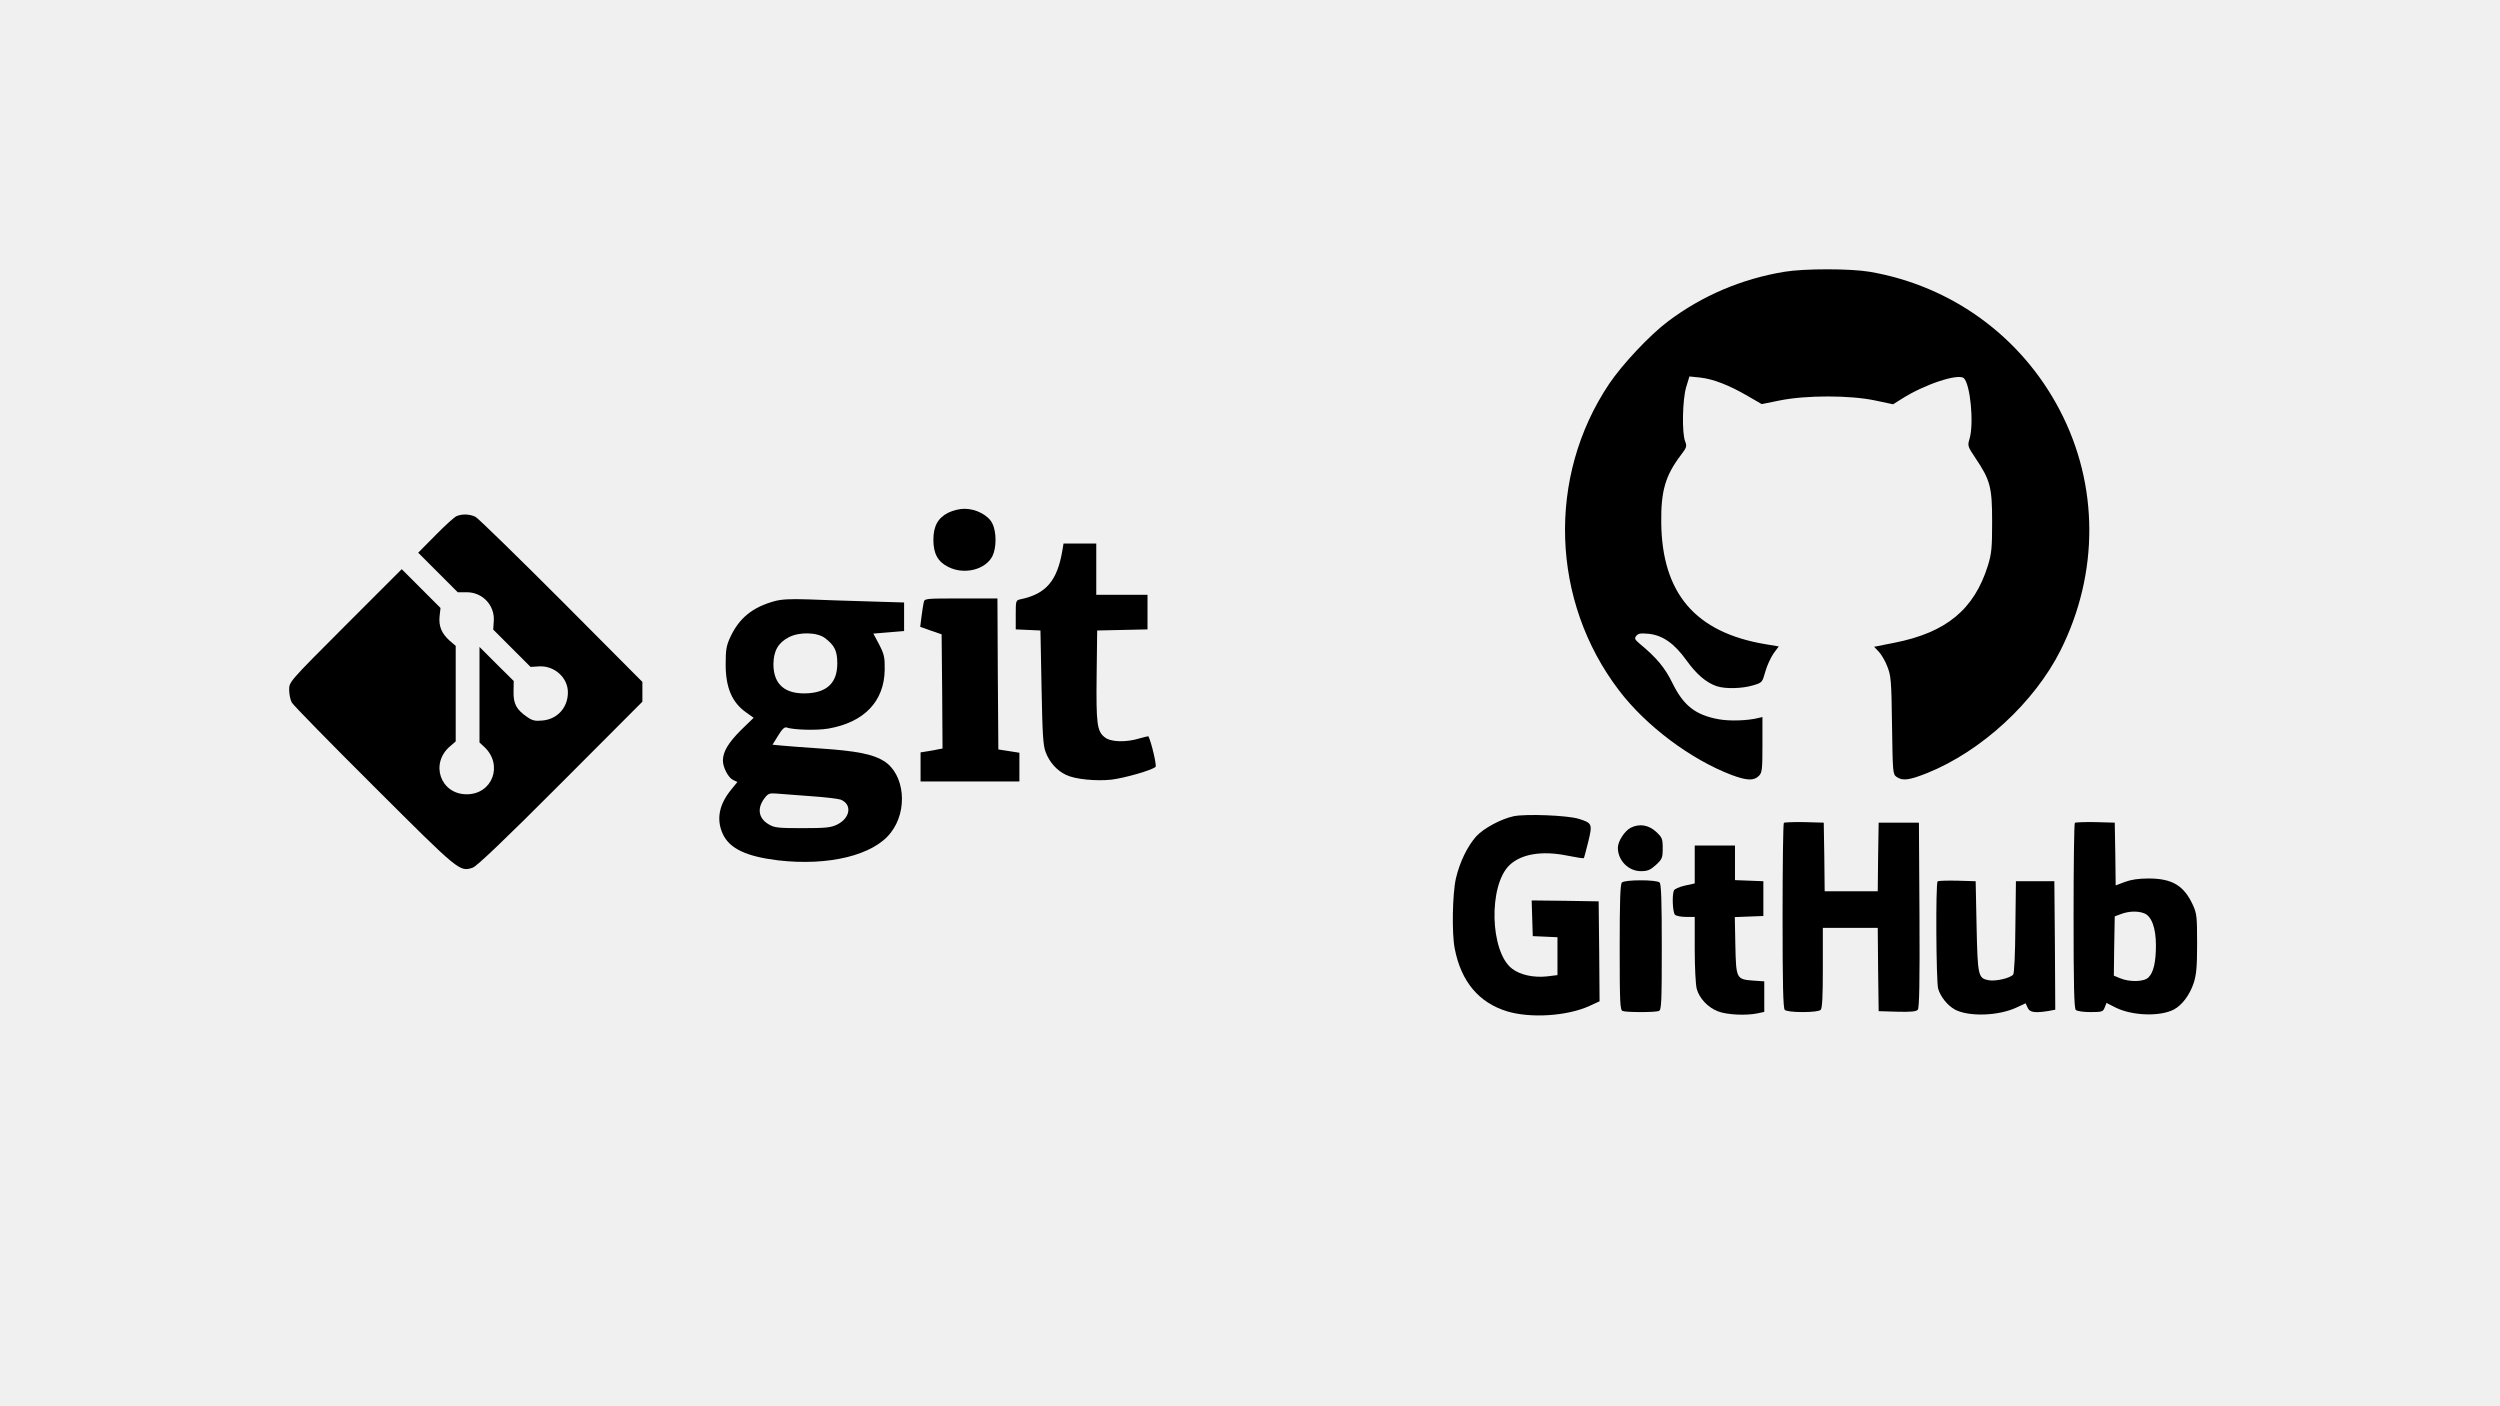
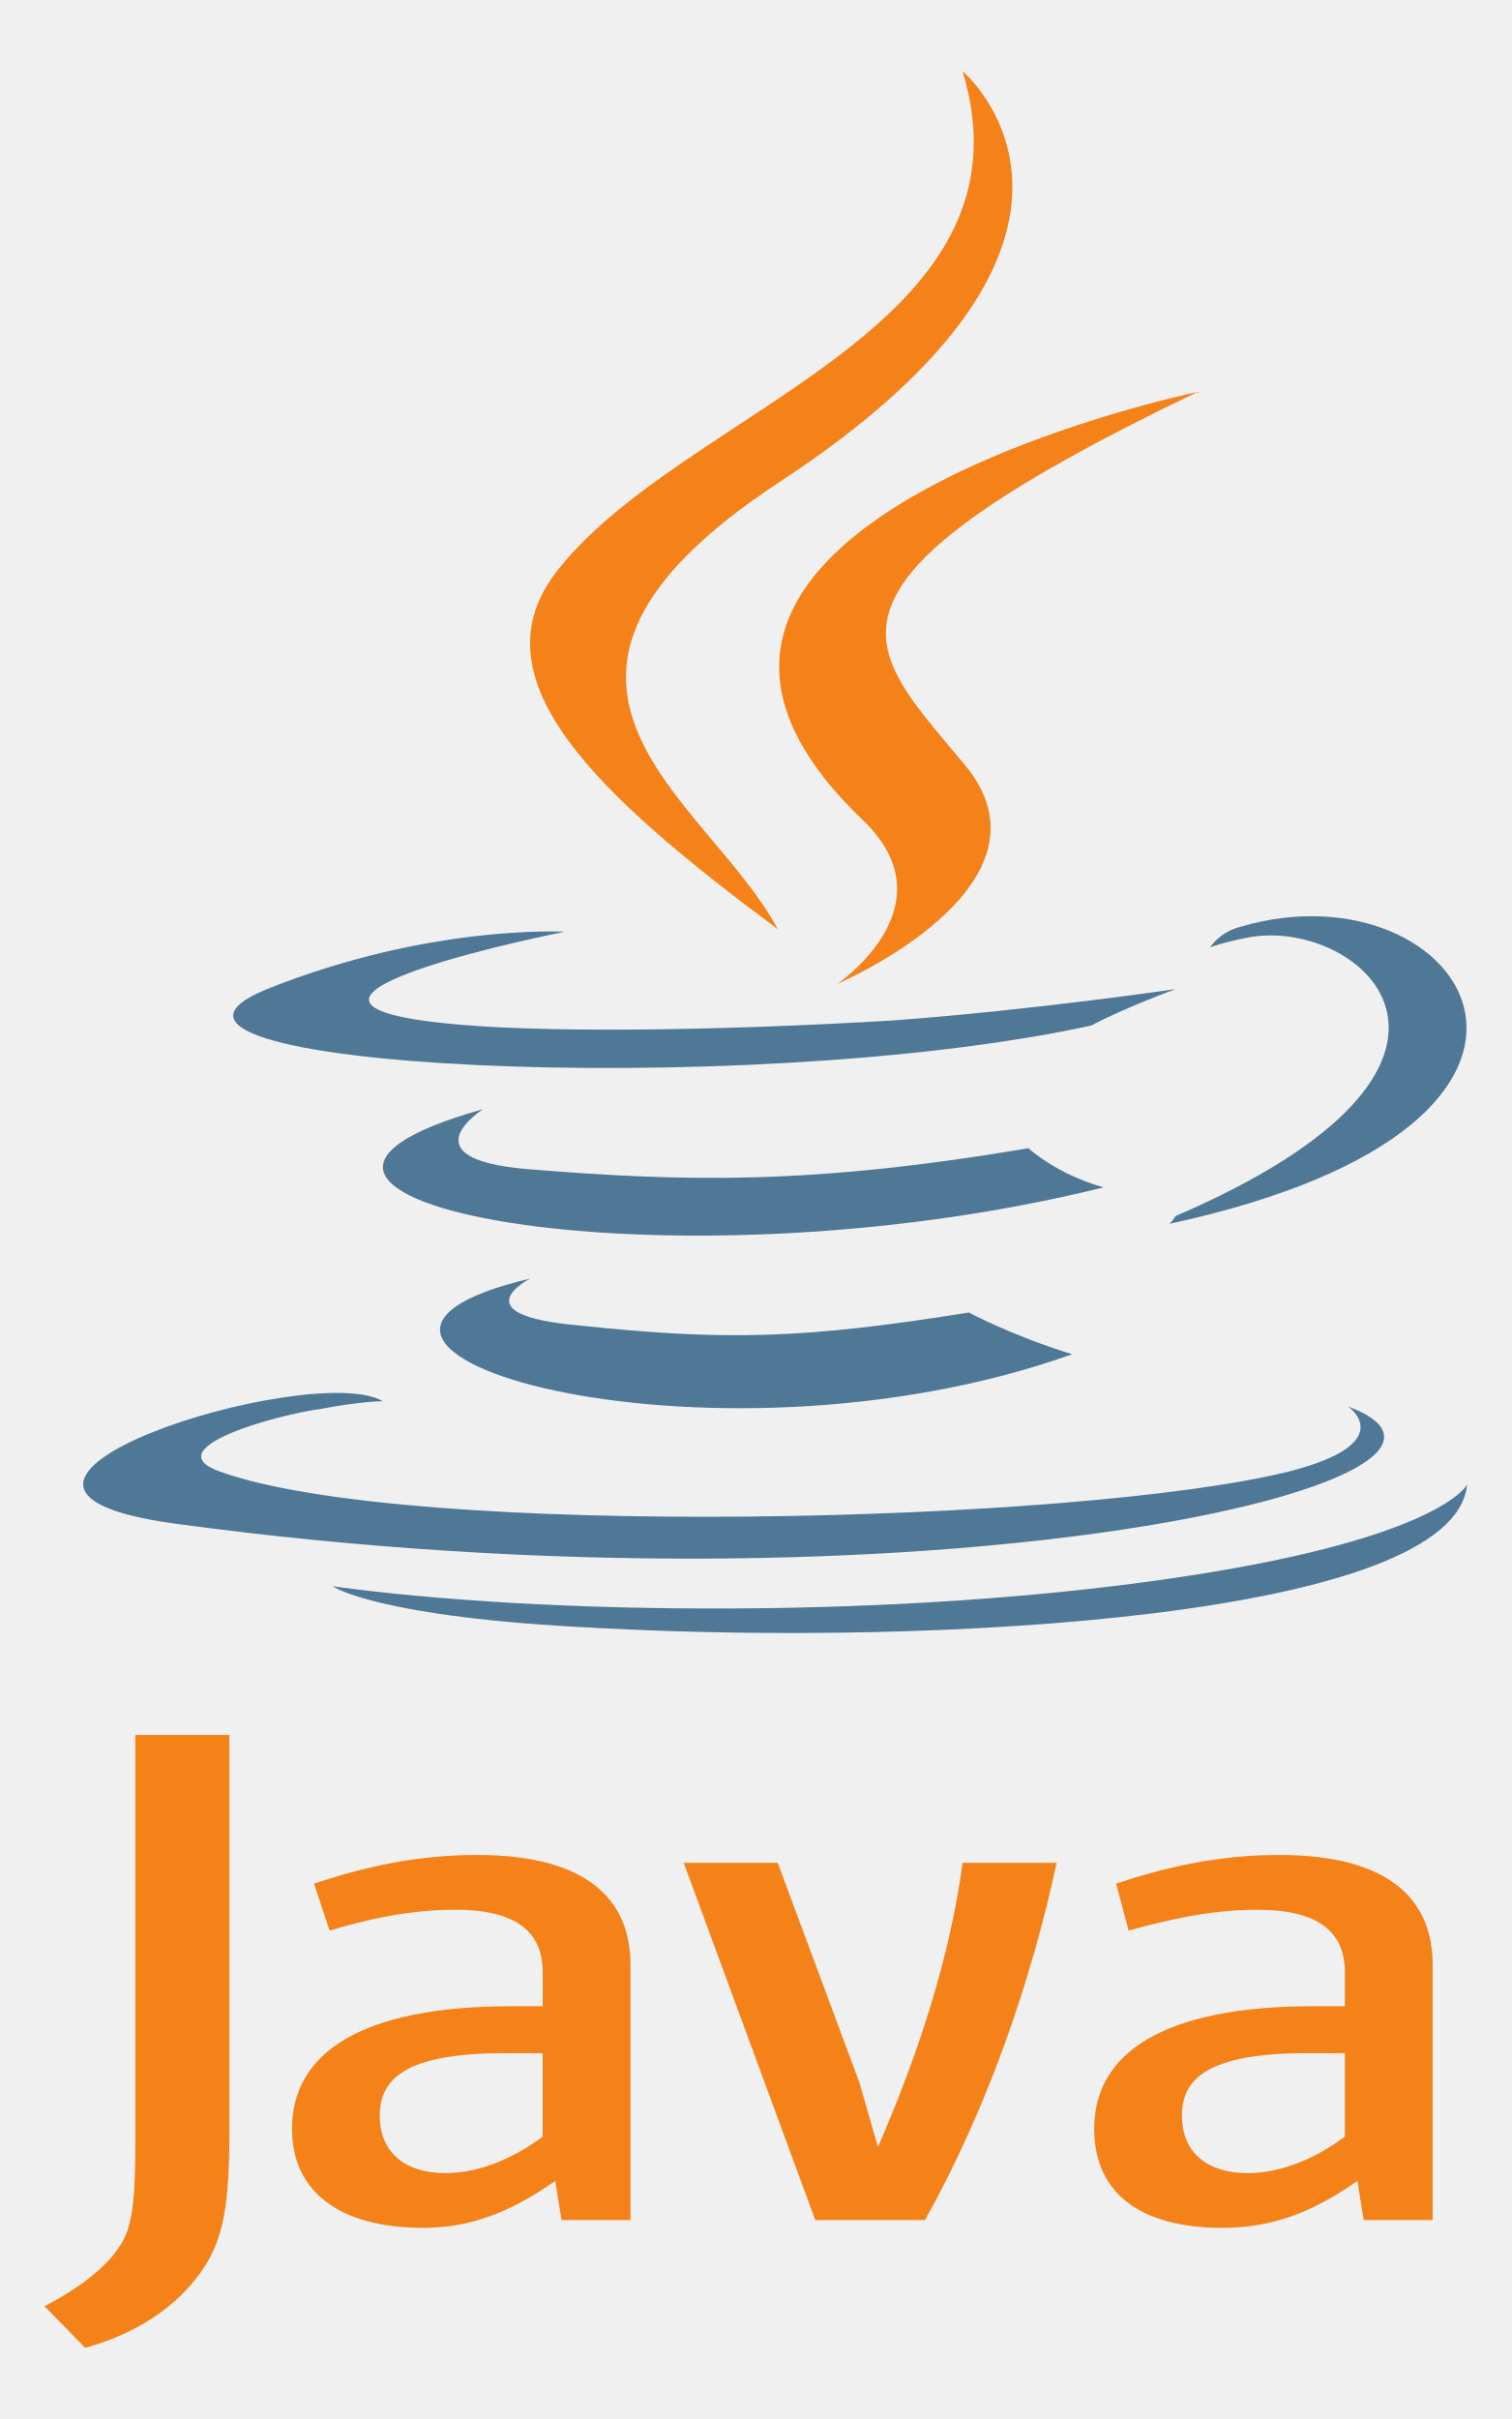
- <svg xmlns="http://www.w3.org/2000/svg" version="1.0" width="1366pt" height="768pt" viewBox="0 0 1366 768" preserveAspectRatio="xMidYMid meet">
-   <g transform="translate(0,768) scale(0.1,-0.1)" fill="#000000" stroke="none">
-     <path d="M9750 6195 c-235 -39 -450 -131 -636 -271 -100 -75 -250 -235 -322 -342 -340 -508 -318 -1186 54 -1674 148 -195 393 -378 617 -463 81 -30 120 -32 147 -5 18 18 20 33 20 171 l0 151 -22 -5 c-59 -15 -158 -18 -217 -7 -127 23 -192 74 -253 198 -41 84 -87 139 -178 214 -28 24 -31 30 -19 44 10 13 25 15 67 11 76 -8 140 -52 206 -144 56 -78 108 -122 165 -142 47 -16 138 -14 199 4 51 15 51 16 68 76 9 33 30 77 45 99 l28 38 -72 12 c-383 64 -566 277 -570 665 -2 173 23 257 107 368 32 42 34 49 24 74 -19 46 -15 229 5 297 l18 59 59 -6 c71 -8 157 -41 260 -101 l76 -44 99 20 c143 29 382 29 520 0 l99 -21 46 29 c123 79 312 142 341 113 35 -35 55 -244 31 -329 -12 -40 -11 -43 32 -107 81 -121 91 -158 91 -347 0 -145 -3 -174 -23 -240 -75 -240 -227 -366 -511 -422 l-111 -22 25 -26 c14 -15 36 -51 47 -81 20 -50 23 -75 26 -322 4 -259 4 -267 25 -282 33 -23 69 -18 167 21 296 119 586 386 729 671 211 422 209 903 -4 1311 -210 403 -591 680 -1039 757 -107 18 -358 18 -466 0z" />
-     <path d="M5180 4878 c-56 -29 -80 -74 -80 -148 0 -74 24 -119 80 -147 86 -45 203 -17 242 57 23 45 24 133 0 180 -22 45 -89 80 -152 80 -28 0 -63 -9 -90 -22z" />
-     <path d="M2495 4860 c-11 -4 -63 -51 -115 -104 l-95 -96 108 -108 108 -108 49 0 c87 0 154 -72 148 -157 l-3 -47 102 -102 102 -102 48 3 c83 4 156 -62 156 -142 0 -83 -57 -147 -140 -154 -39 -4 -55 0 -82 19 -59 40 -76 72 -75 138 l1 59 -94 93 -93 93 0 -261 0 -261 26 -24 c105 -98 45 -259 -96 -259 -144 0 -202 169 -90 263 l30 26 0 261 0 261 -34 29 c-43 39 -60 79 -54 134 l5 44 -106 106 -106 106 -308 -308 c-307 -307 -307 -308 -307 -350 0 -24 6 -55 14 -70 8 -15 212 -223 453 -463 466 -465 464 -463 536 -440 22 8 169 147 480 459 l447 448 0 54 0 54 -442 444 c-244 244 -455 450 -470 458 -30 15 -72 17 -103 4z" />
-     <path d="M5805 4673 c-28 -166 -89 -238 -227 -267 -28 -6 -28 -7 -28 -86 l0 -79 68 -3 67 -3 6 -310 c5 -258 8 -318 23 -356 20 -53 61 -100 111 -123 49 -24 162 -35 248 -26 73 9 223 52 241 70 7 7 -22 132 -39 167 0 1 -23 -4 -50 -12 -72 -22 -156 -20 -188 6 -43 33 -48 73 -45 339 l3 245 138 3 137 3 0 94 0 95 -140 0 -140 0 0 140 0 140 -90 0 -89 0 -6 -37z" />
-     <path d="M4231 4395 c-119 -33 -192 -92 -240 -195 -22 -47 -26 -69 -26 -150 0 -128 35 -210 115 -265 l38 -27 -69 -67 c-69 -69 -99 -118 -99 -167 0 -38 30 -94 56 -106 l23 -11 -34 -42 c-66 -80 -82 -162 -46 -241 37 -81 129 -124 303 -145 275 -32 521 28 615 151 96 122 76 322 -38 392 -59 37 -149 55 -343 68 -89 6 -184 13 -213 16 l-52 5 31 50 c21 35 35 48 46 44 36 -13 163 -17 228 -6 196 34 306 149 308 322 1 67 -3 84 -30 137 l-32 60 84 7 84 7 0 78 0 78 -197 6 c-109 3 -256 8 -328 11 -97 3 -144 1 -184 -10z m276 -201 c53 -40 68 -70 68 -139 0 -102 -52 -156 -159 -163 -125 -8 -190 47 -190 159 1 73 26 117 84 147 57 30 154 28 197 -4z m-81 -864 c77 -5 152 -14 167 -19 64 -25 54 -100 -18 -136 -35 -17 -60 -20 -190 -20 -133 0 -154 2 -185 21 -57 33 -65 90 -20 146 17 22 26 25 62 22 24 -2 106 -8 184 -14z" />
-     <path d="M5047 4388 c-3 -13 -8 -48 -12 -78 l-7 -55 59 -21 58 -20 3 -312 2 -312 -22 -4 c-13 -3 -40 -8 -60 -11 l-38 -6 0 -79 0 -80 270 0 270 0 0 78 0 79 -57 9 -58 9 -3 413 -2 412 -199 0 c-198 0 -199 0 -204 -22z" />
-     <path d="M8270 3220 c-69 -15 -164 -66 -204 -110 -48 -54 -90 -140 -111 -230 -19 -85 -23 -303 -6 -385 35 -179 132 -294 286 -341 129 -39 329 -26 451 30 l54 25 -2 273 -3 273 -183 3 -183 2 3 -97 3 -98 68 -3 67 -3 0 -103 0 -104 -57 -7 c-73 -8 -147 8 -191 42 -121 92 -130 455 -14 566 64 61 177 80 315 52 49 -10 89 -16 91 -14 2 2 12 42 24 89 24 98 22 103 -52 126 -61 19 -290 28 -356 14z" />
-     <path d="M9747 3184 c-4 -4 -7 -233 -7 -509 0 -376 3 -504 12 -513 7 -7 44 -12 98 -12 54 0 91 5 98 12 9 9 12 74 12 230 l0 218 150 0 150 0 2 -227 3 -228 101 -3 c77 -2 104 1 113 11 8 11 11 147 9 518 l-3 504 -110 0 -110 0 -3 -187 -2 -188 -145 0 -145 0 -2 188 -3 187 -106 3 c-58 1 -108 -1 -112 -4z" />
-     <path d="M11337 3184 c-4 -4 -7 -233 -7 -509 0 -376 3 -504 12 -513 7 -7 40 -12 80 -12 64 0 69 2 78 25 l10 25 49 -25 c90 -45 242 -51 319 -11 44 23 87 80 108 144 15 46 19 88 19 217 0 146 -2 164 -23 210 -49 106 -112 144 -239 145 -58 0 -98 -6 -133 -19 l-50 -19 -2 172 -3 171 -106 3 c-58 1 -108 -1 -112 -4z m378 -494 c41 -15 65 -80 65 -175 0 -92 -13 -148 -41 -176 -24 -24 -103 -26 -155 -4 l-34 14 2 162 3 162 35 13 c43 16 91 17 125 4z" />
-     <path d="M8910 3157 c-33 -17 -70 -74 -70 -109 0 -70 58 -128 126 -128 36 0 51 6 82 34 34 32 37 38 37 91 0 53 -3 59 -37 91 -41 37 -91 45 -138 21z" />
-     <path d="M9260 2957 l0 -104 -54 -12 c-31 -7 -57 -19 -60 -27 -11 -28 -6 -120 6 -132 7 -7 34 -12 60 -12 l48 0 0 -177 c0 -98 5 -195 11 -216 14 -52 61 -102 116 -123 48 -19 154 -24 216 -11 l37 8 0 83 0 84 -60 4 c-93 7 -94 10 -98 193 l-3 154 78 3 78 3 0 95 0 95 -77 3 -78 3 0 94 0 95 -110 0 -110 0 0 -103z" />
-     <path d="M8862 2858 c-9 -9 -12 -101 -12 -354 0 -303 2 -343 16 -348 20 -8 178 -8 198 0 14 5 16 45 16 348 0 253 -3 345 -12 354 -16 16 -190 16 -206 0z" />
-     <path d="M10587 2864 c-11 -12 -8 -545 3 -586 13 -45 52 -93 93 -115 76 -39 233 -34 331 10 l54 25 11 -24 c11 -26 39 -30 114 -18 l37 7 -2 351 -3 351 -105 0 -105 0 -3 -249 c-1 -148 -6 -254 -12 -261 -17 -20 -96 -38 -134 -31 -58 11 -60 24 -66 296 l-5 245 -101 3 c-55 1 -103 0 -107 -4z" />
-   </g>
+ <svg xmlns="http://www.w3.org/2000/svg" xmlns:xlink="http://www.w3.org/1999/xlink" viewBox="0 0 53.125 85" fill="#fff" fill-rule="evenodd" stroke="#000" stroke-linecap="round" stroke-linejoin="round">
+   <use xlink:href="#A" x="1.563" y="2.5" />
+   <symbol id="A" overflow="visible">
+     <g stroke="none">
+       <path d="M17.071 42.428s-2.533 1.283 1.762 1.65c5.176.55 7.93.458 13.656-.458 0 0 1.542.825 3.634 1.466-12.885 4.582-29.185-.275-19.053-2.658h0zm-1.652-5.956s-2.753 1.741 1.542 2.108c5.617.458 10.022.55 17.621-.733 0 0 .991.916 2.643 1.375-15.529 3.849-32.929.367-21.806-2.749h0zm30.396 10.447s1.872 1.283-2.093 2.291c-7.379 1.833-30.947 2.383-37.555 0-2.313-.825 2.093-2.016 3.524-2.199 1.432-.275 2.203-.275 2.203-.275-2.533-1.466-16.85 3.024-7.269 4.307 26.322 3.574 48.018-1.558 41.189-4.124h0zM18.282 30.24s-12.004 2.383-4.295 3.207c3.304.367 9.802.275 15.859-.092 4.956-.367 9.912-1.1 9.912-1.1s-1.762.642-2.974 1.283C24.56 36.197 1.102 35.005 7.82 32.256c5.727-2.291 10.463-2.016 10.463-2.016h0zm21.476 9.989c12.335-5.315 6.608-10.447 2.643-9.805-.991.183-1.432.366-1.432.366s.33-.55 1.101-.733c7.819-2.291 13.987 6.873-2.533 10.447 0 0 .11-.092.22-.275h0zM19.494 54.707c11.894.642 30.066-.367 30.506-5.04 0 0-.881 1.833-9.802 3.207-10.132 1.558-22.687 1.375-30.066.367 0 0 1.542 1.1 9.361 1.466h0z" fill="#4e7896" />
+       <path d="M32.269 0s6.828 5.773-6.498 14.479c-10.683 7.056-2.423 11.088 0 15.67-6.277-4.674-10.793-8.797-7.709-12.646C22.577 11.821 35.022 9.072 32.269 0h0zm-3.524 26.3c3.194 3.024-.881 5.773-.881 5.773s8.15-3.482 4.405-7.789c-3.414-4.124-6.057-6.14 8.26-13.013 0 0-22.577 4.674-11.784 15.029h0zm-8.15 49.21v-8.981c0-2.291-1.542-3.849-5.396-3.849-2.203 0-4.075.458-5.727 1.008l.551 1.65c1.211-.367 2.753-.733 4.405-.733 2.093 0 3.084.733 3.084 2.199v1.191H16.41c-5.286 0-7.709 1.65-7.709 4.307 0 2.199 1.652 3.482 4.626 3.482 1.872 0 3.304-.733 4.626-1.649l.22 1.375h2.423 0zm-3.084-2.933c-1.101.825-2.313 1.283-3.414 1.283-1.432 0-2.313-.733-2.313-2.016s.881-2.199 4.405-2.199h1.322v2.932h0zm13.436 2.933h-3.855l-4.625-12.554h3.304l2.863 7.698.661 2.291c1.432-3.299 2.533-6.69 2.974-9.988h3.304c-.881 4.124-2.423 8.614-4.626 12.554h0zm17.842 0v-8.981c0-2.291-1.542-3.849-5.397-3.849-2.203 0-4.075.458-5.727 1.008l.441 1.65c1.322-.367 2.863-.733 4.515-.733 2.093 0 3.084.733 3.084 2.199v1.191h-1.101c-5.286 0-7.709 1.65-7.709 4.307 0 2.199 1.542 3.482 4.515 3.482 1.982 0 3.414-.733 4.736-1.649l.22 1.375h2.423 0zm-3.084-2.933c-1.101.825-2.313 1.283-3.414 1.283-1.432 0-2.313-.733-2.313-2.016s.881-2.199 4.405-2.199h1.322v2.932h0zm-40.419 5.04c-.881 1.1-2.203 1.924-3.854 2.383L0 78.534c1.101-.55 2.203-1.374 2.643-2.108.441-.641.551-1.558.551-3.666V58.465h3.304v14.112c0 2.841-.33 3.94-1.211 5.04h0z" fill="#f58219" />
+     </g>
+   </symbol>
</svg>
